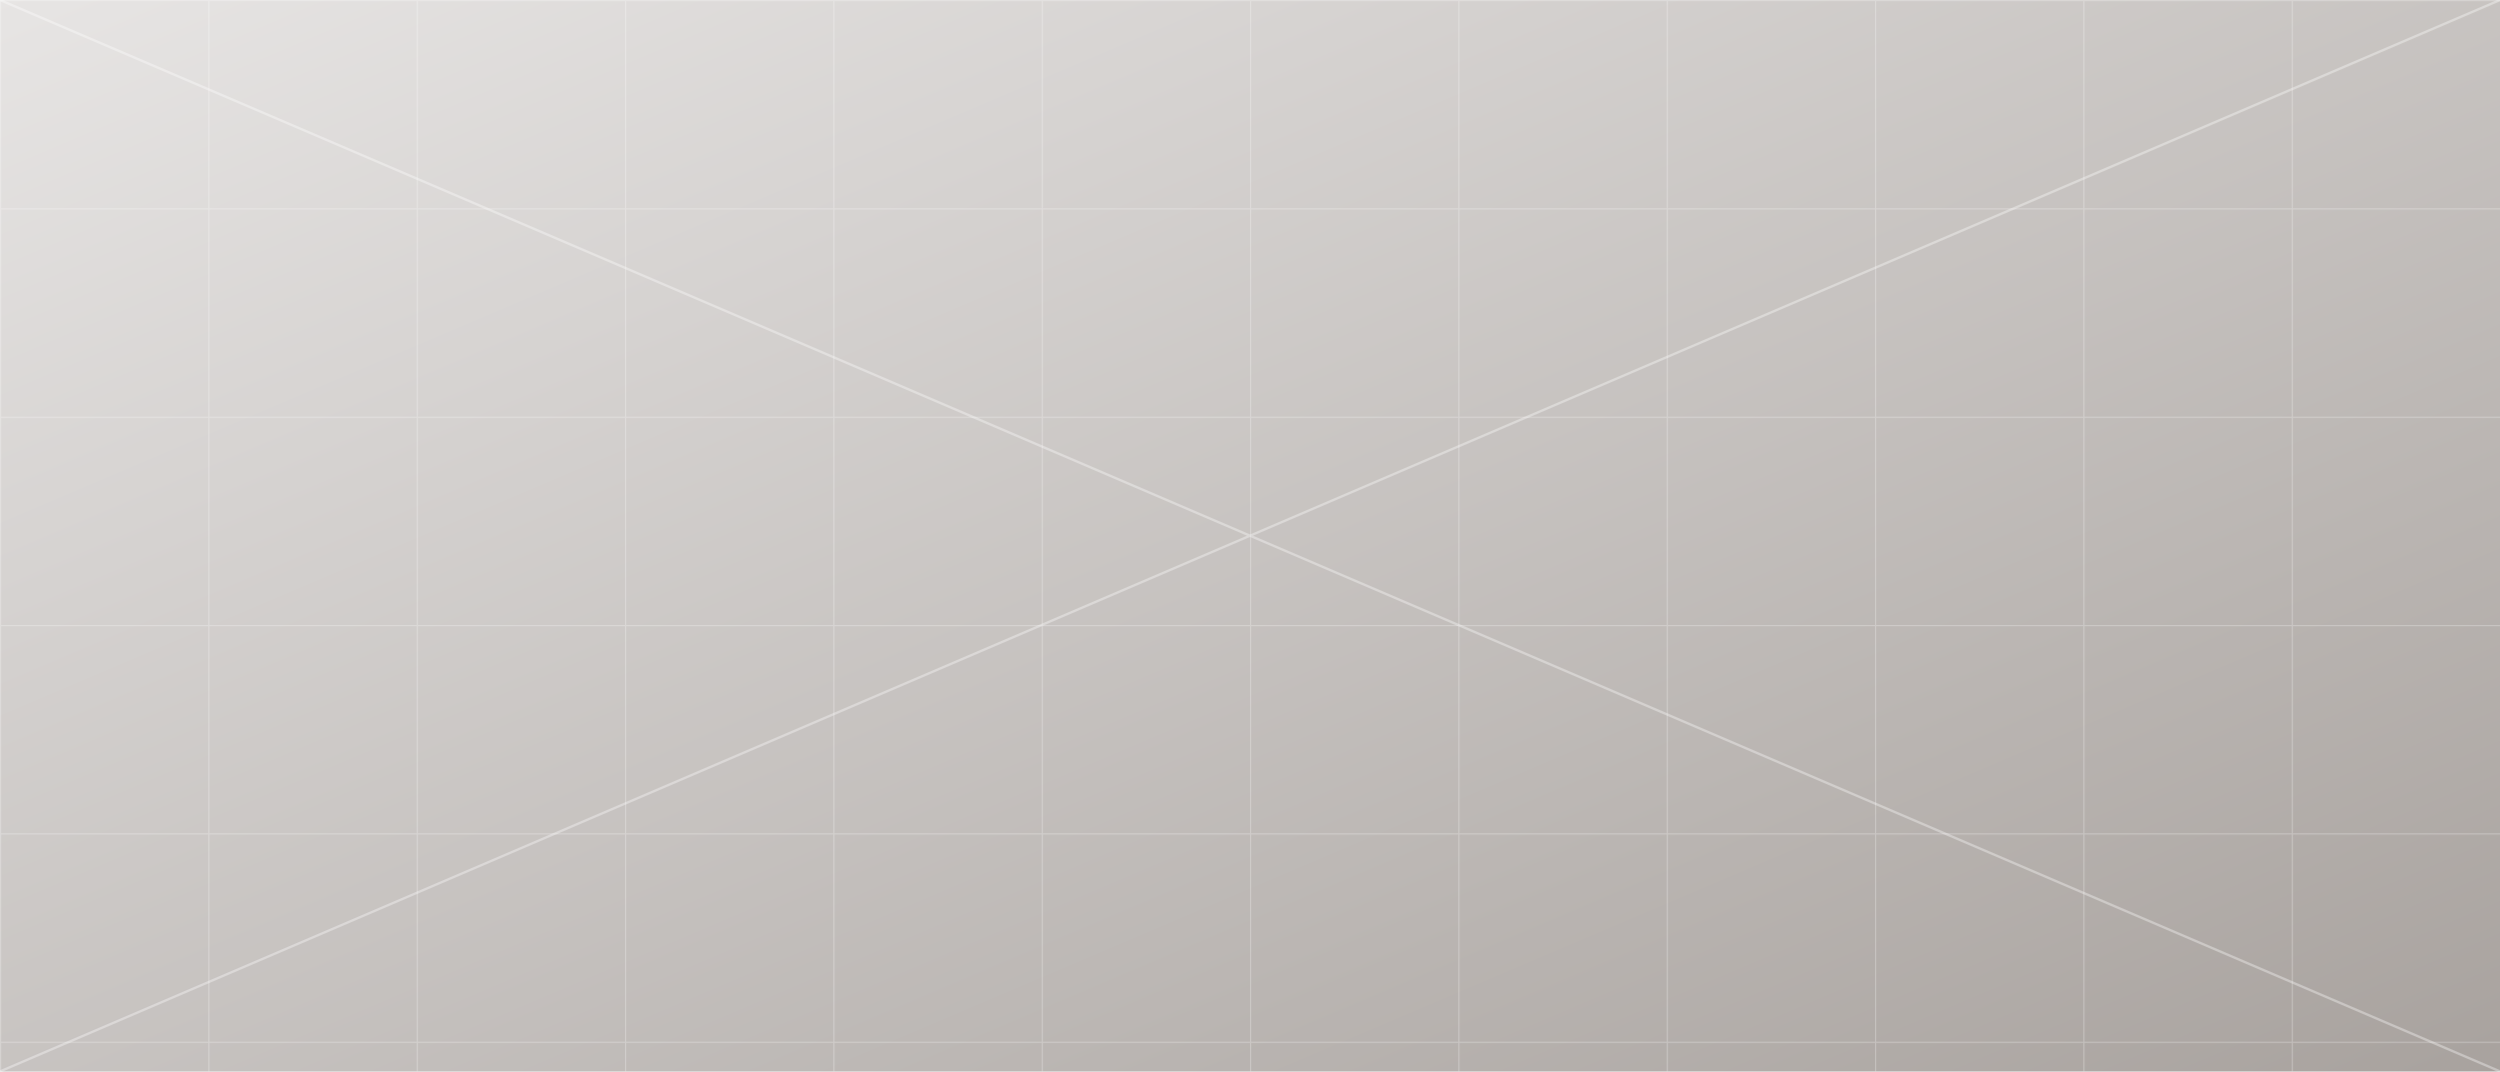
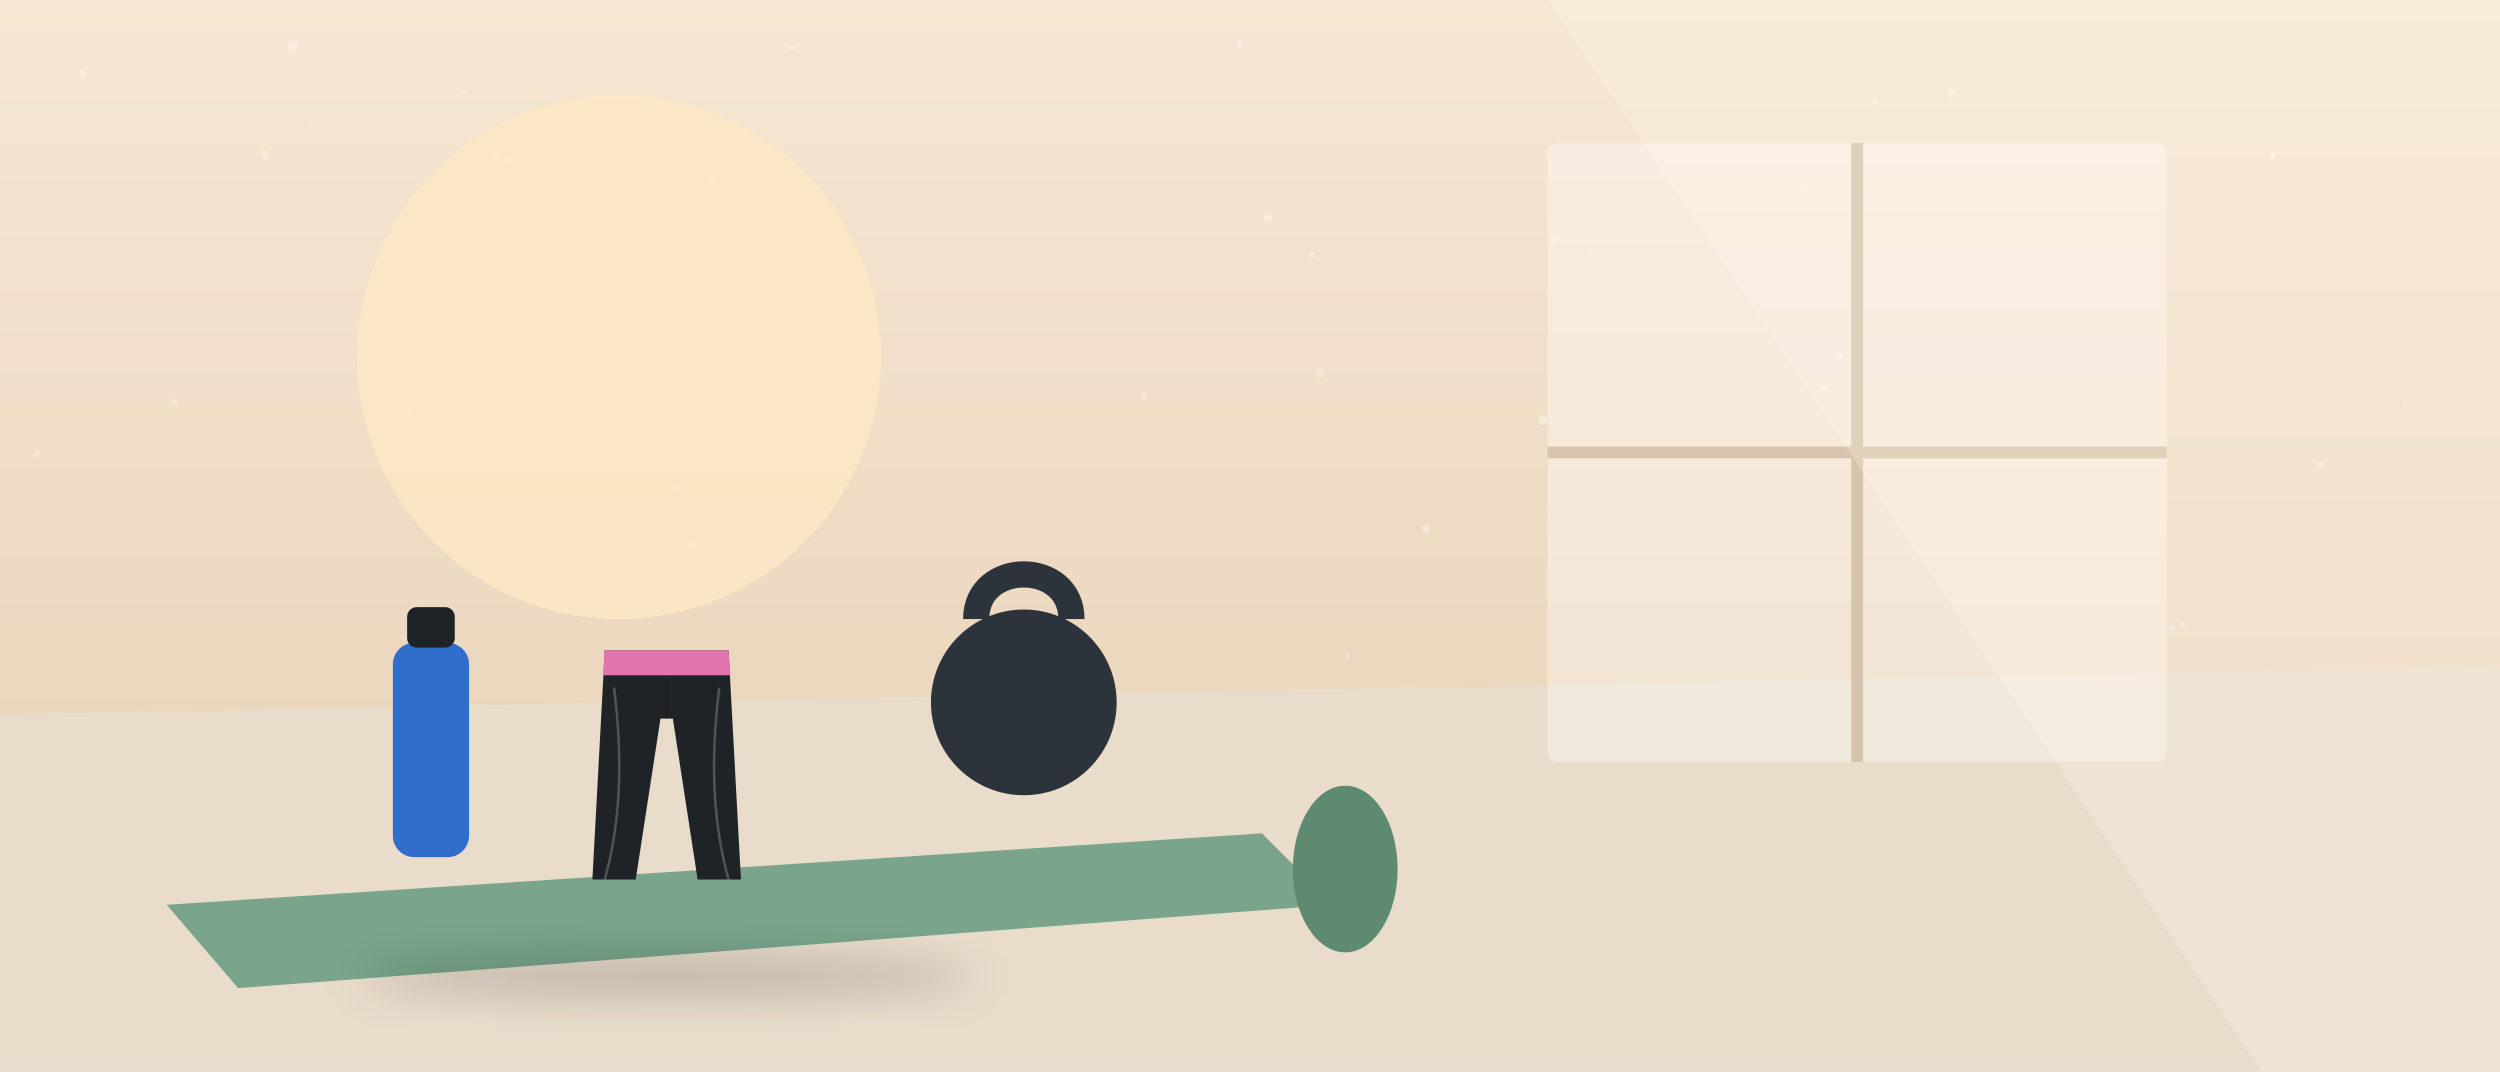
- <svg xmlns="http://www.w3.org/2000/svg" width="2100" height="900" viewBox="0 0 2100 900" role="img" aria-label="hero-studio 2100x900 占位图">
+ <svg xmlns="http://www.w3.org/2000/svg" width="2100" height="900" viewBox="0 0 2100 900" role="img" aria-label="Campaign 横幅: 晨光训练室, 瑜伽垫, 壶铃与训练紧身裤">
  <defs>
-     <linearGradient id="g" x1="0" y1="0" x2="1" y2="1">
-       <stop offset="0" stop-color="#e7e5e4" />
-       <stop offset="1" stop-color="#a8a29e" />
+     <filter id="blur" x="-30%" y="-80%" width="160%" height="260%">
+       <feGaussianBlur stdDeviation="18" />
+     </filter>
+     <linearGradient id="sky" x1="0" y1="0" x2="0" y2="1">
+       <stop offset="0" stop-color="#f6e7d4" />
+       <stop offset="1" stop-color="#e6cfb3" />
    </linearGradient>
-     <pattern id="p" width="175" height="175" patternUnits="userSpaceOnUse">
-       <path d="M175 0H0V175" fill="none" stroke="#ffffff" stroke-opacity=".25" stroke-width="2" />
-     </pattern>
+     <linearGradient id="scrim" x1="0" y1="0" x2="1" y2="0">
+       <stop offset="0" stop-color="#000" stop-opacity=".45" />
+       <stop offset=".55" stop-color="#000" stop-opacity="0" />
+     </linearGradient>
  </defs>
-   <rect width="2100" height="900" fill="url(#g)" />
-   <rect width="2100" height="900" fill="url(#p)" />
-   <path d="M0 0L2100 900M2100 0L0 900" stroke="#ffffff" stroke-opacity=".35" stroke-width="2" />
-   <g font-family="ui-sans-serif, system-ui, sans-serif" text-anchor="middle" fill="#334155">
+   <rect x="0" y="0" width="2100" height="900" rx="0" fill="url(#sky)" />
+   <g>
+     <circle cx="1198" cy="444" r="3.5" fill="#ffffff" fill-opacity="0.3" />
+     <circle cx="582" cy="458" r="3.7" fill="#ffffff" fill-opacity="0.3" />
+     <circle cx="1909" cy="131" r="3.1" fill="#ffffff" fill-opacity="0.3" />
+     <circle cx="1296" cy="353" r="3.9" fill="#ffffff" fill-opacity="0.3" />
+     <circle cx="1109" cy="313" r="3.9" fill="#ffffff" fill-opacity="0.3" />
+     <circle cx="1335" cy="212" r="2.3" fill="#ffffff" fill-opacity="0.3" />
+     <circle cx="1042" cy="37" r="3.0" fill="#ffffff" fill-opacity="0.3" />
+     <circle cx="1545" cy="299" r="3.6" fill="#ffffff" fill-opacity="0.3" />
+     <circle cx="1949" cy="390" r="3.2" fill="#ffffff" fill-opacity="0.3" />
+     <circle cx="246" cy="39" r="4.0" fill="#ffffff" fill-opacity="0.3" />
+     <circle cx="597" cy="150" r="3.7" fill="#ffffff" fill-opacity="0.3" />
+     <circle cx="1575" cy="86" r="2.3" fill="#ffffff" fill-opacity="0.3" />
+     <circle cx="510" cy="191" r="1.5" fill="#ffffff" fill-opacity="0.3" />
+     <circle cx="1102" cy="214" r="2.5" fill="#ffffff" fill-opacity="0.3" />
+     <circle cx="389" cy="77" r="1.6" fill="#ffffff" fill-opacity="0.3" />
+     <circle cx="1833" cy="525" r="2.9" fill="#ffffff" fill-opacity="0.3" />
+     <circle cx="260" cy="105" r="1.8" fill="#ffffff" fill-opacity="0.3" />
+     <circle cx="665" cy="40" r="2.2" fill="#ffffff" fill-opacity="0.3" />
+     <circle cx="426" cy="135" r="3.1" fill="#ffffff" fill-opacity="0.3" />
+     <circle cx="961" cy="332" r="2.4" fill="#ffffff" fill-opacity="0.3" />
+     <circle cx="1132" cy="551" r="2.3" fill="#ffffff" fill-opacity="0.3" />
+     <circle cx="147" cy="338" r="2.4" fill="#ffffff" fill-opacity="0.3" />
+     <circle cx="1639" cy="78" r="3.7" fill="#ffffff" fill-opacity="0.3" />
+     <circle cx="31" cy="381" r="2.6" fill="#ffffff" fill-opacity="0.3" />
+     <circle cx="662" cy="624" r="3.3" fill="#ffffff" fill-opacity="0.3" />
+     <circle cx="343" cy="347" r="3.0" fill="#ffffff" fill-opacity="0.3" />
+     <circle cx="70" cy="61" r="3.0" fill="#ffffff" fill-opacity="0.3" />
+     <circle cx="1532" cy="325" r="2.6" fill="#ffffff" fill-opacity="0.3" />
+     <circle cx="1065" cy="183" r="3.7" fill="#ffffff" fill-opacity="0.3" />
+     <circle cx="2020" cy="338" r="1.6" fill="#ffffff" fill-opacity="0.3" />
+     <circle cx="834" cy="564" r="2.3" fill="#ffffff" fill-opacity="0.3" />
+     <circle cx="222" cy="130" r="3.3" fill="#ffffff" fill-opacity="0.3" />
+     <circle cx="1306" cy="201" r="3.1" fill="#ffffff" fill-opacity="0.3" />
+     <circle cx="1597" cy="678" r="3.6" fill="#ffffff" fill-opacity="0.3" />
+     <circle cx="911" cy="568" r="3.8" fill="#ffffff" fill-opacity="0.3" />
+     <circle cx="1825" cy="527" r="3.0" fill="#ffffff" fill-opacity="0.3" />
+     <circle cx="1074" cy="597" r="3.1" fill="#ffffff" fill-opacity="0.3" />
+     <circle cx="1515" cy="160" r="1.7" fill="#ffffff" fill-opacity="0.3" />
+     <circle cx="568" cy="410" r="2.9" fill="#ffffff" fill-opacity="0.3" />
+     <circle cx="417" cy="132" r="3.9" fill="#ffffff" fill-opacity="0.3" />
  </g>
+   <circle cx="520" cy="300" r="220" fill="#fde7c4" fill-opacity=".85" />
+   <path d="M0 600 L2100 560 L2100 900 L0 900Z" fill="#e9dccb" />
+   <rect x="1300" y="120" width="520" height="520" rx="8" fill="#ffffff" fill-opacity=".35" />
+   <path d="M1560 120 V640 M1300 380 H1820" stroke="#d6c4ad" stroke-width="10" />
+   <path d="M140 760 L1060 700 L1120 760 L200 830Z" fill="#7aa58c" />
+   <ellipse cx="1130" cy="730" rx="44" ry="70" fill="#5e8a71" />
+   <ellipse cx="560" cy="820" rx="260" ry="16" fill="#000" fill-opacity="0.2" filter="url(#blur)" />
+   <path d="M820 520 C820 470 900 470 900 520" fill="none" stroke="#2d333b" stroke-width="22" />
+   <circle cx="860" cy="590" r="78" fill="#2d333b" />
+   <rect x="330" y="540" width="64" height="180" rx="18" fill="#316dca" />
+   <rect x="342" y="510" width="40" height="34" rx="8" fill="#1f2328" />
+   <g transform="translate(560 640) scale(0.26) translate(-500 -500)">
+     <path d="M300 140 H700 L740 880 H600 L520 360 H480 L400 880 H260Z" fill="#1f2328" />
+     <path d="M300 140 H700 L706 220 H294Z" fill="#e275ad" />
+     <path d="M500 230 V360" stroke="#000" stroke-opacity=".18" stroke-width="6" />
+     <path d="M330 260 C360 500 350 700 300 880 M670 260 C640 500 650 700 700 880" fill="none" stroke="#ffffff" stroke-opacity=".22" stroke-width="8" />
+   </g>
+   <path d="M1300 0 L1900 900 L2100 900 L2100 0Z" fill="#fff8ec" fill-opacity=".25" />
</svg>
